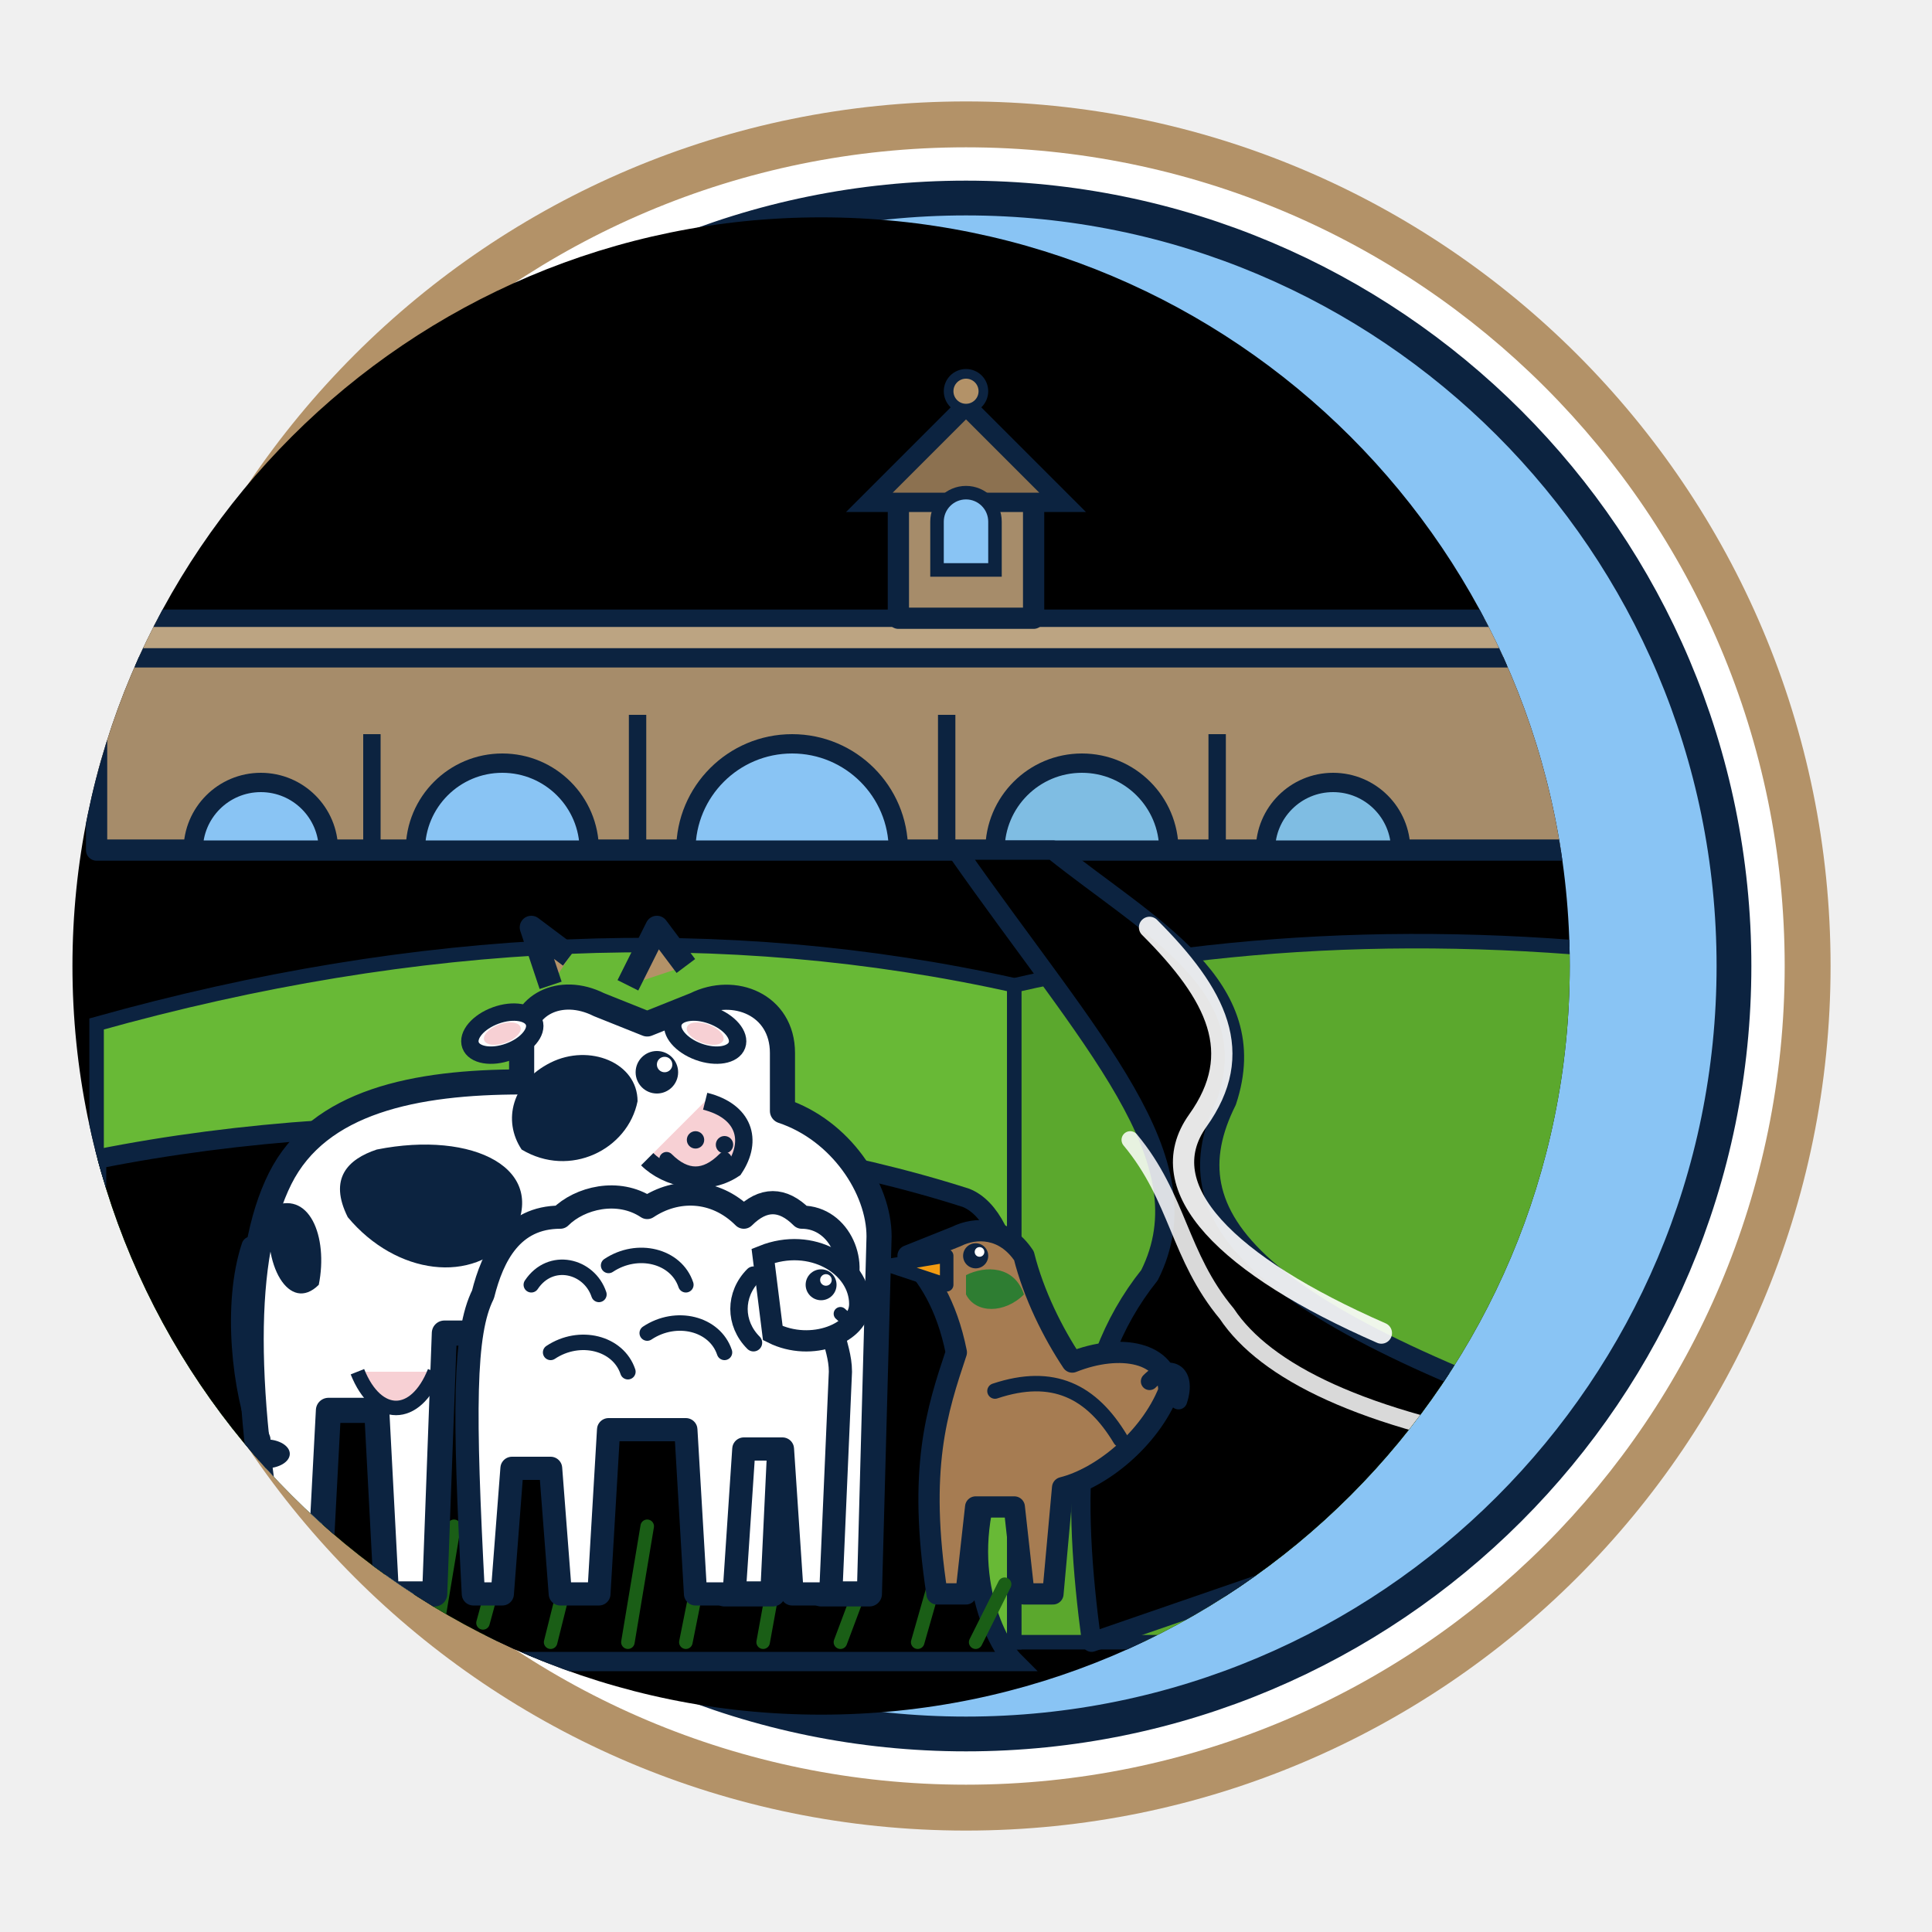
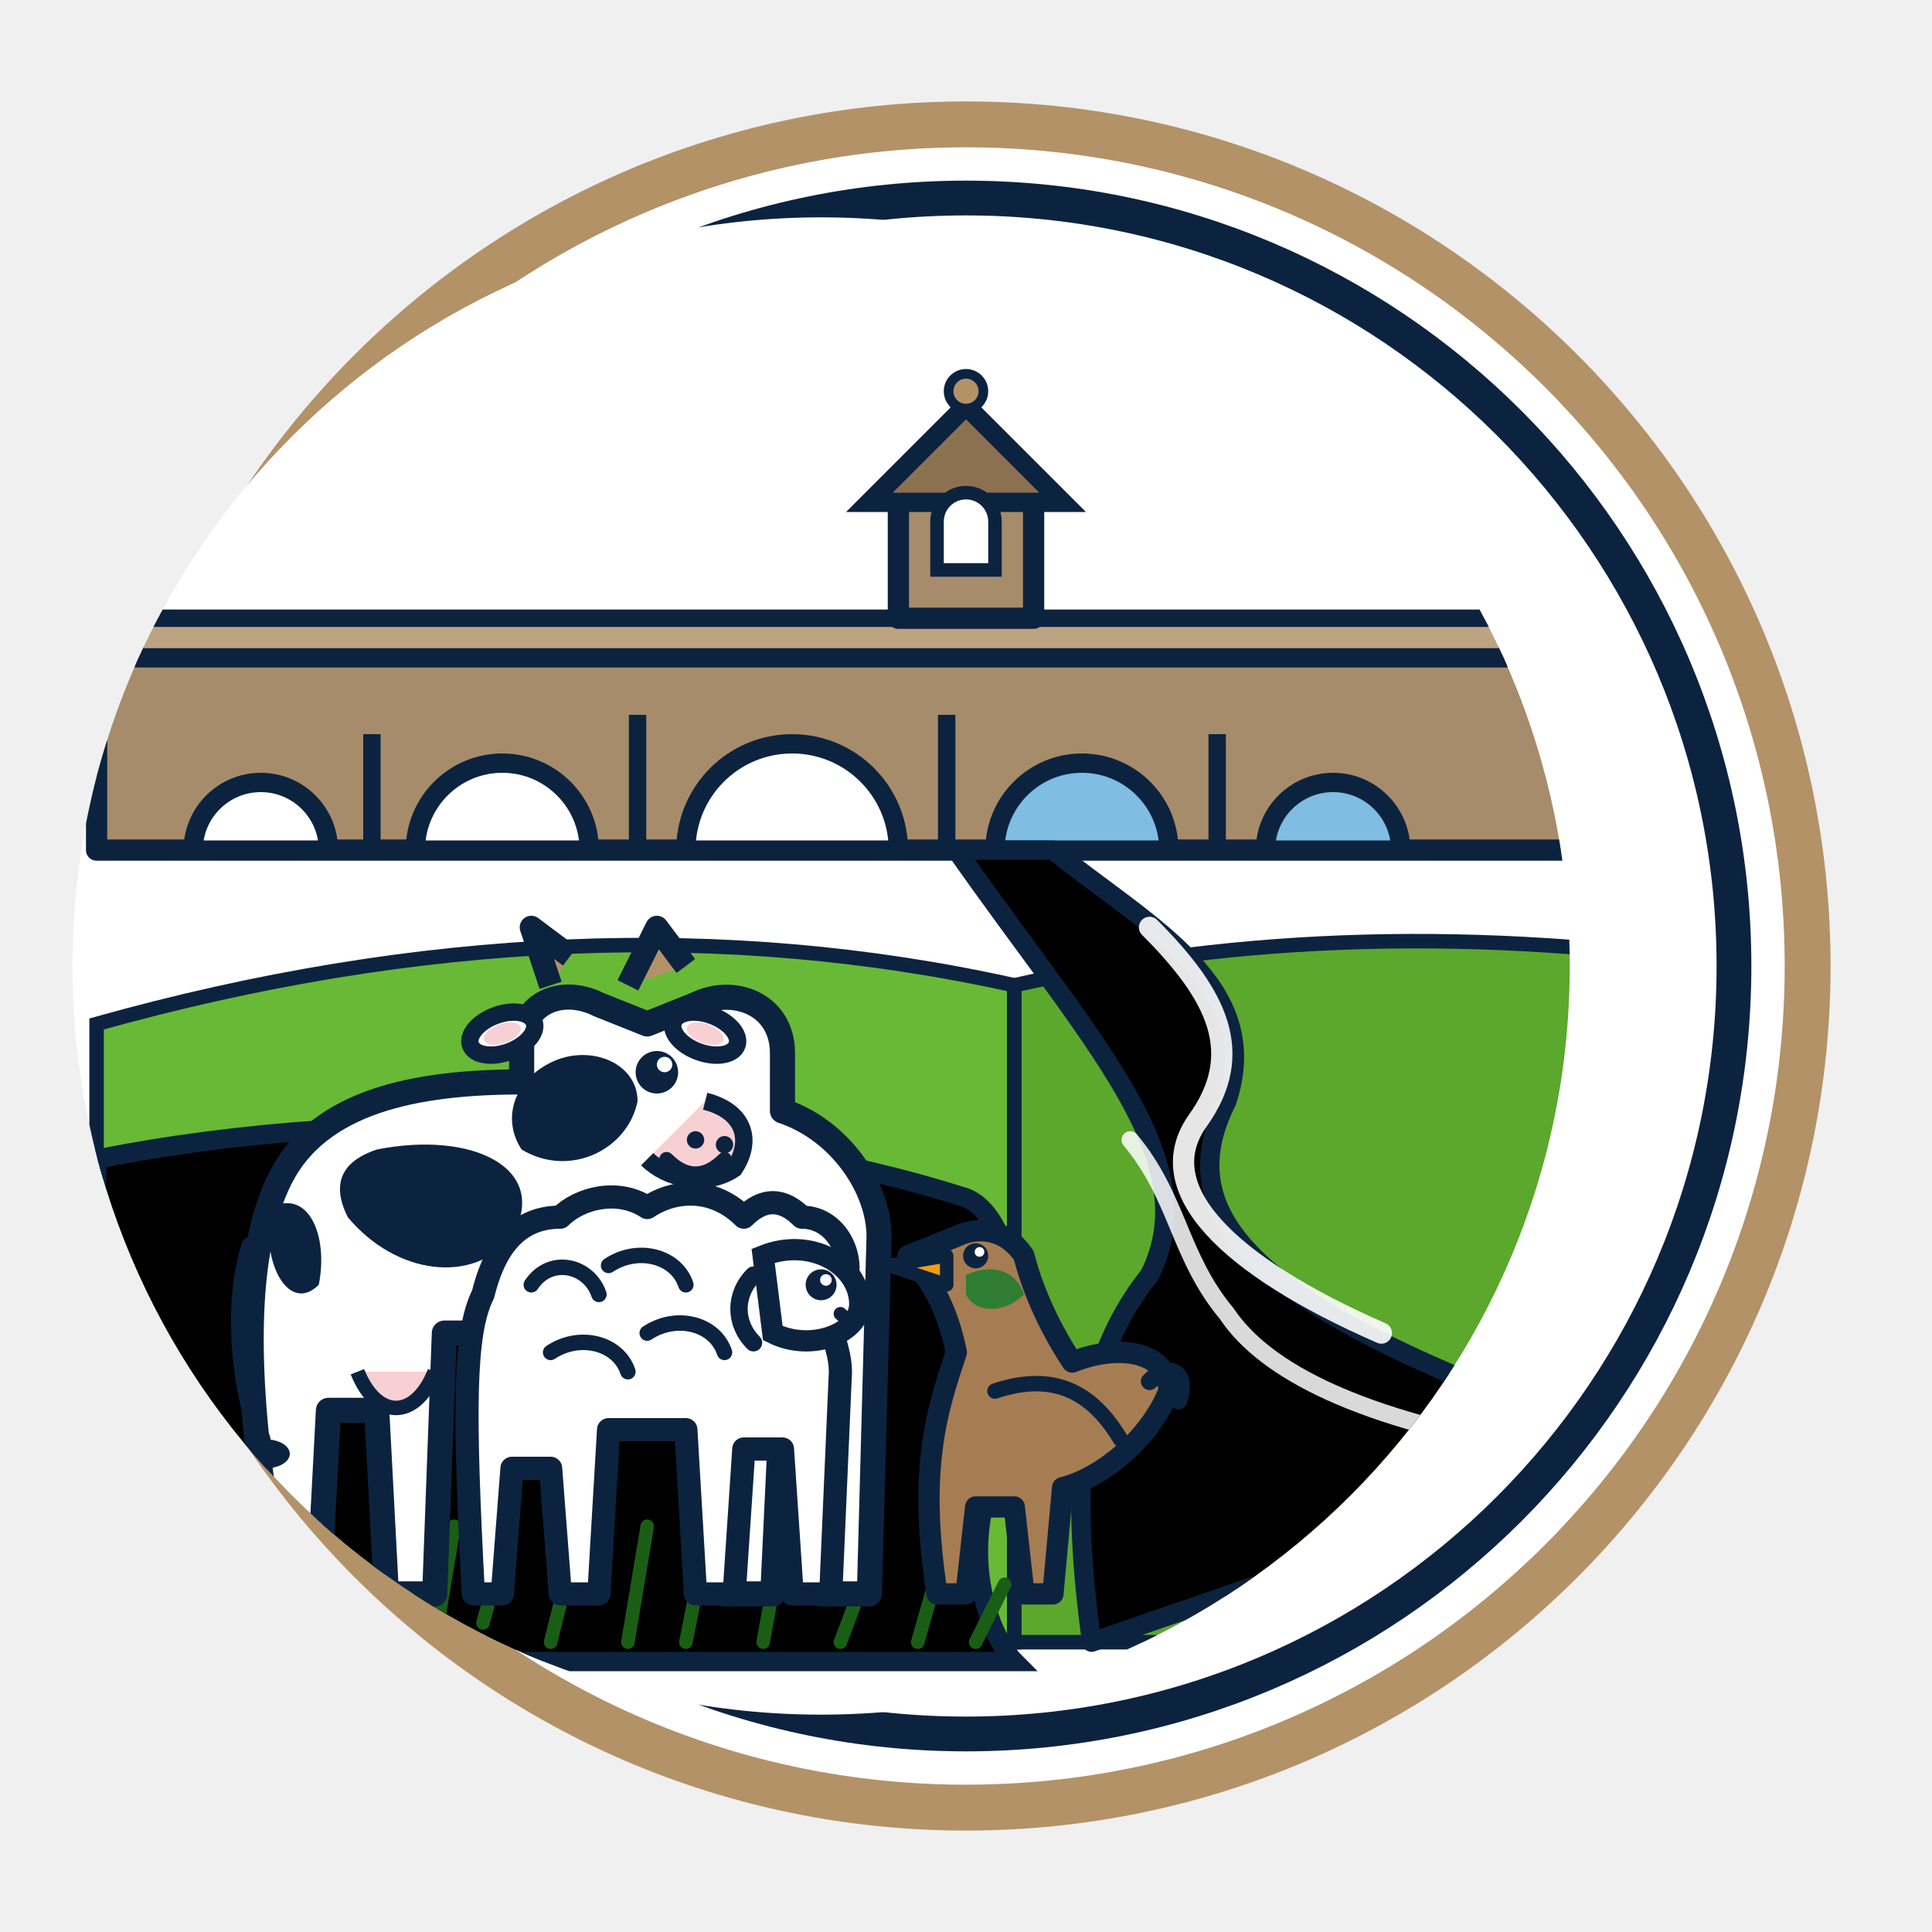
<svg xmlns="http://www.w3.org/2000/svg" viewBox="0 0 200 200" width="200" height="200">
  <defs>
    <linearGradient id="skyGradMark" x1="0%" y1="0%" x2="0%" y2="100%">
-       <stop offset="0%" stopColor="#72ABDE" />
-       <stop offset="55%" stopColor="#89C4F4" />
-       <stop offset="100%" stopColor="#A8D5F8" />
+       <stop offset="0%" stopColor="#FFFFFF" />
+       <stop offset="100%" stopColor="#FFFFFF" />
    </linearGradient>
    <linearGradient id="riverGradMark" x1="0%" y1="0%" x2="100%" y2="100%">
      <stop offset="0%" stopColor="#68A5D0" />
      <stop offset="60%" stopColor="#7FBDE3" />
      <stop offset="100%" stopColor="#9BD2F2" />
    </linearGradient>
    <linearGradient id="grassGradMark" x1="0%" y1="0%" x2="0%" y2="100%">
      <stop offset="0%" stopColor="#6DBA35" />
      <stop offset="35%" stopColor="#489F26" />
      <stop offset="100%" stopColor="#256B1E" />
    </linearGradient>
    <clipPath id="circleClipMark">
      <circle cx="100" cy="100" r="77.5" />
    </clipPath>
  </defs>
  <circle cx="100" cy="100" r="87" stroke="#B39268" stroke-width="5" fill="none" />
  <circle cx="100" cy="100" r="83" stroke="#FFFFFF" stroke-width="3.5" fill="none" />
-   <circle cx="100" cy="100" r="79.5" stroke="#0C2340" stroke-width="3.6" fill="#89C4F4" />
+   <circle cx="100" cy="100" r="79.5" stroke="#0C2340" stroke-width="3.6" fill="#FFFFFF" />
  <g clip-path="url(#circleClipMark)" transform="translate(-15, 0)">
-     <rect x="20" y="10" width="190" height="190" fill="url(#skyGradMark)" />
+     <rect x="20" y="10" width="190" height="190" fill="#FFFFFF" />
    <g id="mark-bridge">
      <path d="M 25 88 L 195 88 L 195 68 L 25 68 Z" fill="#A68C6A" stroke="#0C2340" stroke-width="2.2" stroke-linejoin="round" />
      <path d="M 25 68 L 195 68 L 195 64 L 25 64 Z" fill="#BCA482" stroke="#0C2340" stroke-width="1.8" />
      <path d="M 108 64 L 108 52 L 115 42 L 122 52 L 122 64 Z" fill="#A68C6A" stroke="#0C2340" stroke-width="2.2" stroke-linejoin="round" />
      <path d="M 105 52 L 115 42 L 125 52 Z" fill="#8C7150" stroke="#0C2340" stroke-width="2" />
-       <path d="M 112 59 L 112 54 A 3 3 0 0 1 118 54 L 118 59 Z" fill="#89C4F4" stroke="#0C2340" stroke-width="1.4" />
+       <path d="M 112 59 L 112 54 A 3 3 0 0 1 118 54 L 118 59 Z" fill="#FFFFFF" stroke="#0C2340" stroke-width="1.4" />
      <circle cx="115" cy="40.5" r="1.8" fill="#B39268" stroke="#0C2340" stroke-width="1" />
-       <path d="M 35 88 A 7 7 0 0 1 49 88 Z" fill="#89C4F4" stroke="#0C2340" stroke-width="2" />
-       <path d="M 58 88 A 9 9 0 0 1 76 88 Z" fill="#89C4F4" stroke="#0C2340" stroke-width="2" />
-       <path d="M 86 88 A 11 11 0 0 1 108 88 Z" fill="#89C4F4" stroke="#0C2340" stroke-width="2" />
+       <path d="M 35 88 A 7 7 0 0 1 49 88 Z" fill="#FFFFFF" stroke="#0C2340" stroke-width="2" />
+       <path d="M 58 88 A 9 9 0 0 1 76 88 Z" fill="#FFFFFF" stroke="#0C2340" stroke-width="2" />
+       <path d="M 86 88 A 11 11 0 0 1 108 88 Z" fill="#FFFFFF" stroke="#0C2340" stroke-width="2" />
      <path d="M 118 88 A 9 9 0 0 1 136 88 Z" fill="#7FBDE3" stroke="#0C2340" stroke-width="2" />
      <path d="M 146 88 A 7 7 0 0 1 160 88 Z" fill="#7FBDE3" stroke="#0C2340" stroke-width="2" />
      <line x1="53.5" y1="88" x2="53.5" y2="76" stroke="#0C2340" stroke-width="1.8" />
      <line x1="81" y1="88" x2="81" y2="74" stroke="#0C2340" stroke-width="1.8" />
      <line x1="113" y1="88" x2="113" y2="74" stroke="#0C2340" stroke-width="1.8" />
      <line x1="141" y1="88" x2="141" y2="76" stroke="#0C2340" stroke-width="1.8" />
    </g>
    <path d="M 25 106 Q 75 92 120 102 L 120 170 L 25 170 Z" fill="#68B936" stroke="#0C2340" stroke-width="1.5" />
    <path d="M 120 102 Q 155 94 195 100 L 195 170 L 120 170 Z" fill="#5BA82D" stroke="#0C2340" stroke-width="1.5" />
    <path d="M 124 88           C 134 96, 146 102, 142 114           C 136 126, 144 136, 186 150           L 128 170           C 126 155, 126 142, 134 132           C 140 120, 128 108, 114 88 Z" fill="url(#riverGradMark)" stroke="#0C2340" stroke-width="2" stroke-linejoin="round" />
    <path d="M 134 96 C 141 103, 144 109, 139 116 C 134 123, 142 131, 158 138" stroke="#FFFFFF" stroke-width="2.2" stroke-linecap="round" fill="none" opacity="0.9" />
    <path d="M 132 118 C 137 124, 137 130, 142 136 C 146 142, 156 147, 174 150" stroke="#FFFFFF" stroke-width="1.8" stroke-linecap="round" fill="none" opacity="0.85" />
    <path d="M 25 120           C 55 114, 90 116, 115 124           C 120 126, 122 138, 118 152           C 114 162, 118 170, 120 172           L 25 172 Z" fill="url(#grassGradMark)" stroke="#0C2340" stroke-width="2" />
    <g stroke="#1A5E16" stroke-width="1.4" stroke-linecap="round">
      <line x1="38" y1="168" x2="40" y2="156" />
      <line x1="45" y1="168" x2="48" y2="158" />
      <line x1="52" y1="170" x2="55" y2="160" />
      <line x1="60" y1="170" x2="62" y2="158" />
      <line x1="65" y1="168" x2="68" y2="157" />
      <line x1="72" y1="170" x2="74" y2="162" />
      <line x1="80" y1="170" x2="82" y2="158" />
      <line x1="86" y1="170" x2="88" y2="160" />
      <line x1="94" y1="170" x2="96" y2="159" />
      <line x1="102" y1="170" x2="105" y2="162" />
      <line x1="110" y1="170" x2="112" y2="163" />
      <line x1="116" y1="170" x2="119" y2="164" />
    </g>
    <g id="mark-cow">
      <path d="M 44 165 L 48 165 L 49 146 L 54 146 L 55 165 L 60 165 L 61 138             L 89 138 L 90 165 L 95 165 L 96 144 L 99 144 L 100 165 L 105 165             L 106 128 C 106 123, 102 117, 96 115 L 96 109 C 96 104, 91 102, 87 104             L 82 106 L 77 104 C 73 102, 69 104, 69 108 L 69 112             C 58 112, 48 114, 44 122 C 40 130, 40 144, 44 165 Z" fill="#FFFFFF" stroke="#0C2340" stroke-width="2.6" stroke-linejoin="round" />
      <path d="M 52 142 C 54 147, 58 147, 60 142" fill="#F7D0D4" stroke="#0C2340" stroke-width="1.5" />
      <path d="M 80 102 L 83 96 L 86 100" stroke="#0C2340" stroke-width="2.4" fill="#B39268" stroke-linejoin="round" />
      <path d="M 72 102 L 70 96 L 74 99" stroke="#0C2340" stroke-width="2.4" fill="#B39268" stroke-linejoin="round" />
      <ellipse cx="67" cy="107" rx="3.5" ry="2" fill="#FFFFFF" stroke="#0C2340" stroke-width="1.8" transform="rotate(-20 67 107)" />
      <ellipse cx="67" cy="107" rx="2" ry="1" fill="#F7D0D4" transform="rotate(-20 67 107)" />
      <ellipse cx="88" cy="107" rx="3.5" ry="2" fill="#FFFFFF" stroke="#0C2340" stroke-width="1.8" transform="rotate(20 88 107)" />
      <ellipse cx="88" cy="107" rx="2" ry="1" fill="#F7D0D4" transform="rotate(20 88 107)" />
      <circle cx="83" cy="111" r="2.2" fill="#0C2340" />
      <circle cx="83.8" cy="110.2" r="0.8" fill="#FFFFFF" />
      <path d="M 88 114 C 92 115, 93 118, 91 121 C 88 123, 84 122, 82 120" fill="#F7D0D4" stroke="#0C2340" stroke-width="1.8" />
      <circle cx="87" cy="118" r="0.9" fill="#0C2340" />
      <circle cx="90" cy="118.5" r="0.9" fill="#0C2340" />
      <path d="M 84 120 C 86 122, 88 122, 90 120" stroke="#0C2340" stroke-width="1.5" stroke-linecap="round" fill="none" />
      <path d="M 72 110 C 76 108, 81 110, 81 114 C 80 119, 74 122, 69 119 C 67 116, 68 112, 72 110 Z" fill="#0C2340" />
      <path d="M 54 119 C 64 117, 72 121, 68 128 C 64 133, 56 132, 51 126 C 49 122, 51 120, 54 119 Z" fill="#0C2340" />
      <path d="M 43 125 C 47 123, 49 128, 48 133 C 45 136, 42 131, 43 125 Z" fill="#0C2340" />
      <path d="M 41 129 C 39 135, 40 144, 42 149" stroke="#0C2340" stroke-width="2" stroke-linecap="round" fill="none" />
      <ellipse cx="42.5" cy="150.5" rx="2.5" ry="1.5" fill="#0C2340" />
    </g>
    <g id="mark-sheep">
      <path d="M 64 165 L 67 165 L 68 152 L 72 152 L 73 165 L 77 165 L 78 148             L 86 148 L 87 165 L 91 165 L 92 150 L 96 150 L 97 165 L 101 165             L 102 142             C 102 139, 100 137, 102 134             C 104 131, 102 126, 98 126             C 96 124, 94 124, 92 126             C 89 123, 85 123, 82 125             C 79 123, 75 124, 73 126             C 68 126, 66 130, 65 134             C 63 138, 63 146, 64 165 Z" fill="#FFFFFF" stroke="#0C2340" stroke-width="2.4" stroke-linejoin="round" />
      <path d="M 70 133 C 72 130, 76 131, 77 134" stroke="#0C2340" stroke-width="1.6" stroke-linecap="round" fill="none" />
      <path d="M 78 131 C 81 129, 85 130, 86 133" stroke="#0C2340" stroke-width="1.6" stroke-linecap="round" fill="none" />
      <path d="M 72 140 C 75 138, 79 139, 80 142" stroke="#0C2340" stroke-width="1.6" stroke-linecap="round" fill="none" />
      <path d="M 82 138 C 85 136, 89 137, 90 140" stroke="#0C2340" stroke-width="1.6" stroke-linecap="round" fill="none" />
      <path d="M 94 130 C 99 128, 104 131, 104 135 C 104 138, 99 140, 95 138 Z" fill="#FFFFFF" stroke="#0C2340" stroke-width="2.2" />
      <circle cx="100" cy="133" r="1.6" fill="#0C2340" />
      <circle cx="100.5" cy="132.5" r="0.6" fill="#FFFFFF" />
      <path d="M 93 132 C 91 134, 91 137, 93 139" stroke="#0C2340" stroke-width="1.8" stroke-linecap="round" fill="none" />
      <path d="M 102 136 C 103 137, 104 136.5, 104 136" stroke="#0C2340" stroke-width="1.4" stroke-linecap="round" fill="none" />
    </g>
    <g id="mark-duck">
      <path d="M 112 165 L 115 165 L 116 156 L 120 156 L 121 165 L 124 165 L 125 154             C 129 153, 134 149, 136 144             C 136 140, 131 139, 126 141             C 124 138, 122 134, 121 130             C 119 127, 116 127, 114 128             L 109 130             C 111 132, 113 135, 114 140             C 112 146, 110 152, 112 165 Z" fill="#A67C52" stroke="#0C2340" stroke-width="2.2" stroke-linejoin="round" />
      <path d="M 115 132 C 117 131, 120 131, 121 134 C 119 136, 116 136, 115 134 Z" fill="#2E7D32" />
      <path d="M 113 130 L 107 131 L 113 133 Z" fill="#F39C12" stroke="#0C2340" stroke-width="1.4" stroke-linejoin="round" />
      <circle cx="116" cy="130" r="1.3" fill="#0C2340" />
      <circle cx="116.4" cy="129.6" r="0.5" fill="#FFFFFF" />
      <path d="M 118 144 C 124 142, 128 144, 131 149" stroke="#0C2340" stroke-width="1.6" stroke-linecap="round" fill="none" />
      <path d="M 134 143 C 136 141, 138 142, 137 145" stroke="#0C2340" stroke-width="1.8" stroke-linecap="round" fill="none" />
    </g>
  </g>
</svg>
